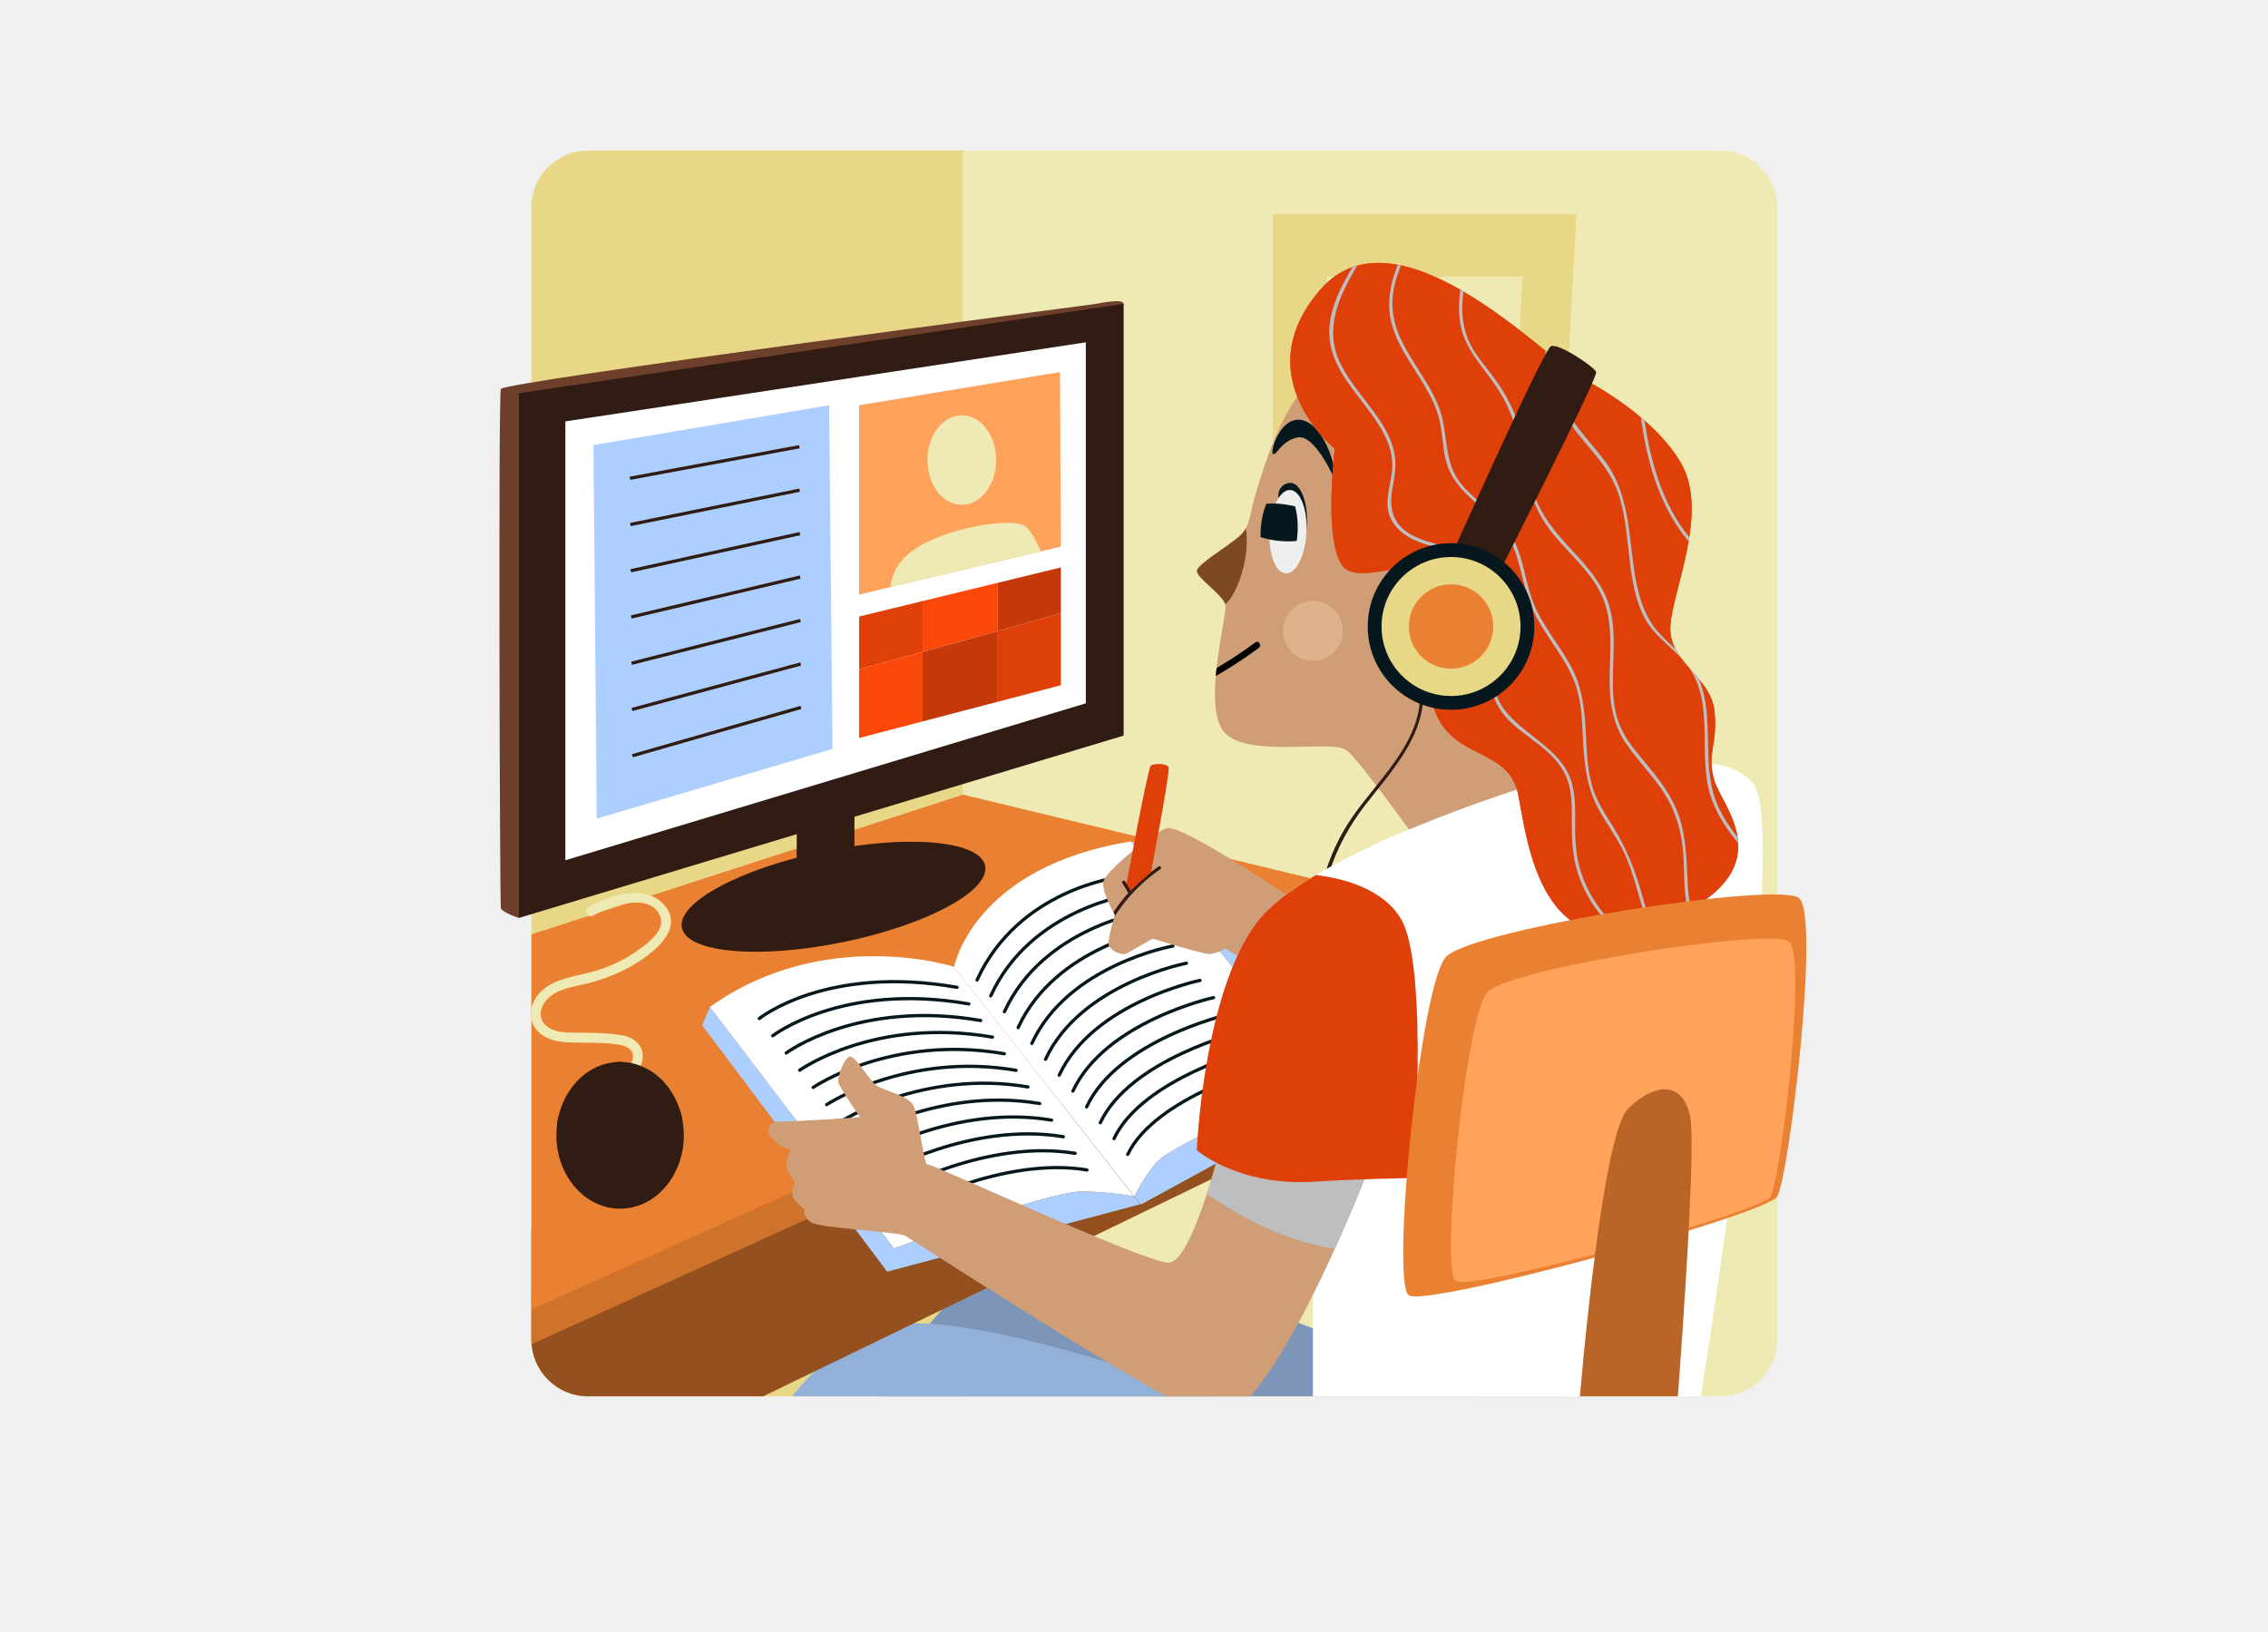
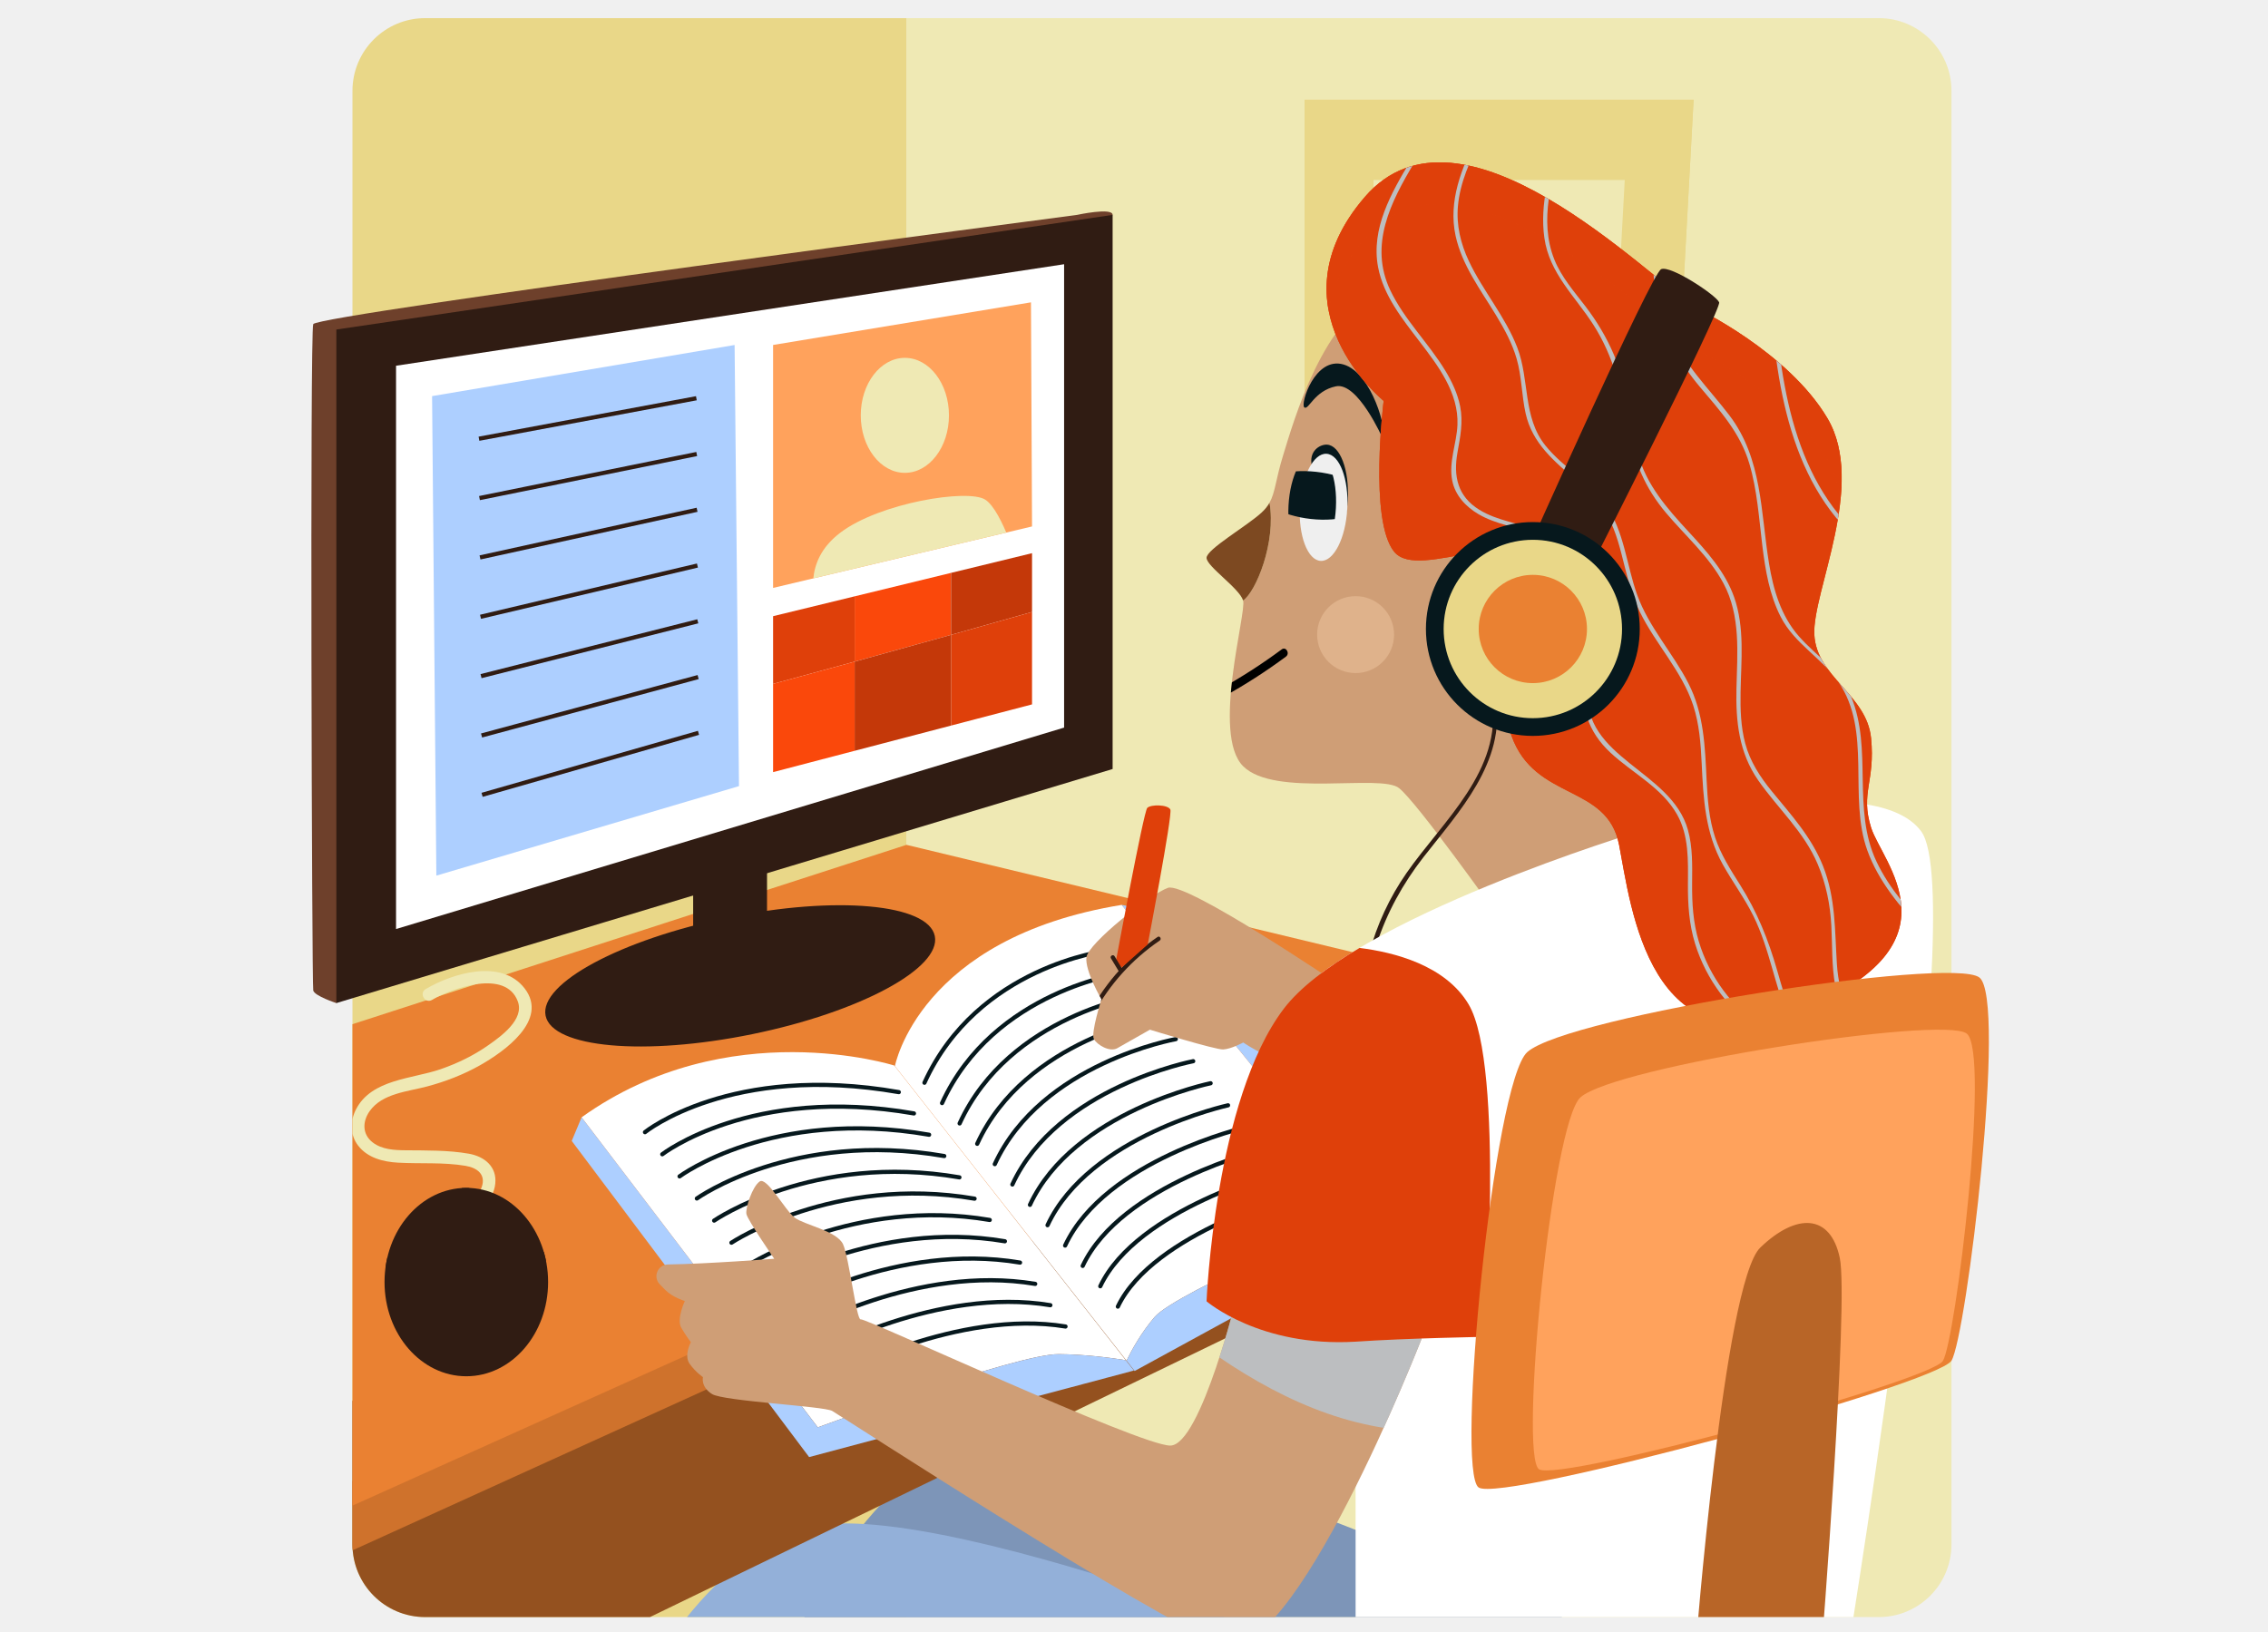
<svg xmlns="http://www.w3.org/2000/svg" xmlns:xlink="http://www.w3.org/1999/xlink" version="1.1" x="0px" y="0px" viewBox="0 0 695 500" xml:space="preserve" id="svg94" width="695" height="500">
  <defs id="defs94" />
-   <g id="OBJECTS" transform="translate(98.42404,-12.97839)">
+   <g id="OBJECTS" transform="matrix(1.283537,0,0,1.283537,25.32573,-70.33263)">
    <g id="g94">
      <g id="g88">
        <defs id="defs1">
          <path id="SVGID_1_" d="M 428.813,59.124 H 196.68 81.778 c -9.587,0 -17.359,7.772 -17.359,17.358 v 45.771 c -26.569,-0.702 -30.065,194.319 0,174.986 v 126.279 c 0,9.587 7.772,17.359 17.359,17.359 H 196.68 428.813 c 9.587,0 17.359,-7.772 17.359,-17.359 V 387.84 c 19.987,-64.812 23.3,-105.775 0,-108.673 V 76.482 c 0,-9.587 -7.772,-17.358 -17.359,-17.358 z" />
        </defs>
        <clipPath id="SVGID_00000138560752529099851370000014532664930134709635_">
          <use xlink:href="#SVGID_1_" style="overflow:visible" id="use1" />
        </clipPath>
        <g clip-path="url(#SVGID_00000138560752529099851370000014532664930134709635_)" id="g3">
          <path style="fill:#efe9b4" d="M 428.813,59.124 H 196.68 v 381.753 h 232.133 c 9.587,0 17.359,-7.772 17.359,-17.359 V 76.482 c 0,-9.587 -7.772,-17.358 -17.359,-17.358 z" id="path1" />
          <polygon style="fill:#e9d788" points="384.608,78.605 291.742,78.605 291.742,169.259 378.712,186.868 " id="polygon1" />
          <polygon style="fill:#e9d788" points="384.608,78.605 291.742,78.605 291.742,169.259 378.712,186.868 " id="polygon2" />
          <polygon style="fill:#efe9b4" points="368.17,97.768 308.18,97.768 308.18,156.33 364.361,167.705 " id="polygon3" />
          <path style="fill:#e9d788" d="m 81.778,59.124 c -9.587,0 -17.359,7.772 -17.359,17.358 v 347.036 c 0,9.587 7.772,17.359 17.359,17.359 H 196.68 V 59.124 Z" id="path3" />
        </g>
        <g clip-path="url(#SVGID_00000138560752529099851370000014532664930134709635_)" id="g7">
          <path style="fill:#7d95b8" d="m 211.813,398.714 c -28.622,11.658 -43.3,50.555 -43.3,50.555 l 199.008,-1.861 c 0,-0.001 -127.086,-60.353 -155.708,-48.694 z" id="path4" />
          <path style="fill:#93b0d9" d="m 170.122,420.305 c -28.622,11.658 -43.3,50.555 -43.3,50.555 l 189.953,-13.21 c 0,0 -118.031,-49.003 -146.653,-37.345 z" id="path5" />
          <path style="fill:#94511f" d="m 89.005,370.375 -45.843,35.23 c 0,0 -11.586,15.443 -4.83,29.921 6.756,14.478 6.756,14.478 6.756,14.478 l 68.53,1.448 171.324,-83.008 5.309,-55.982 z" id="path6" />
-           <polygon style="fill:#cf722c" points="118.135,360.893 51.003,420.305 51.003,431.046 339,300.139 339,290.74 " id="polygon6" />
+           <polygon style="fill:#cf722c" points="339,290.74 118.135,360.893 51.003,420.305 51.003,431.046 339,300.139 " id="polygon6" />
          <polygon style="fill:#ea8132" points="339,290.74 196.68,256.503 51.003,303.664 51.003,420.305 " id="polygon7" />
        </g>
        <g clip-path="url(#SVGID_00000138560752529099851370000014532664930134709635_)" id="g8">
          <path style="fill:#301c13" d="m 160.06,286.763 c 0.204,1.723 -0.397,3.59 -1.65,4.923 -1.23,1.355 -3.07,2.15 -4.923,2.15 -1.853,0 -3.694,-0.794 -4.924,-2.149 -1.255,-1.333 -1.854,-3.201 -1.649,-4.925 0.194,1.725 1.009,3.276 2.201,4.373 1.199,1.092 2.778,1.713 4.373,1.702 1.595,0.012 3.174,-0.609 4.374,-1.701 1.192,-1.096 2.006,-2.649 2.198,-4.373 z" id="path7" />
        </g>
        <g clip-path="url(#SVGID_00000138560752529099851370000014532664930134709635_)" id="g12">
          <g id="g9">
            <ellipse transform="matrix(0.9797,-0.2005,0.2005,0.9797,-54.5025,37.3072)" style="fill:#301c13" cx="156.975" cy="287.793" rx="47.424" ry="14.215" id="ellipse8" />
            <path style="fill:#301c13" d="m 154.57,291.26 c -4.848,0 -8.777,-3.93 -8.777,-8.778 v -29.925 c 0,-4.848 3.929,-8.778 8.777,-8.778 4.848,0 8.777,3.93 8.777,8.778 v 29.925 c 0,4.848 -3.929,8.778 -8.777,8.778 z" id="path8" />
            <path style="fill:#301c13" d="m 154.57,291.26 c -4.848,0 -8.777,-3.93 -8.777,-8.778 v -6.674 -23.251 c 0,-4.848 3.929,-8.778 8.777,-8.778 4.848,0 8.777,3.93 8.777,8.778 v 19.706 10.219 c 0,4.848 -3.929,8.778 -8.777,8.778 z" id="path9" />
          </g>
          <g id="g11">
            <path style="fill:#6e402b" d="m 237.414,106.101 c 0,0 -181.048,23.781 -182.357,26.073 -0.812,1.421 -0.327,157.803 0,159.112 0.327,1.31 5.513,2.996 5.513,2.996 L 245.9,106.101 c 0,-1.846 -8.486,0 -8.486,0 z" id="path10" />
            <polygon style="fill:#301c13" points="245.9,106.101 60.569,133.473 60.569,294.283 245.9,238.398 " id="polygon10" />
            <polygon style="fill:#ffffff" points="234.318,117.881 74.822,142.118 74.822,276.604 234.318,228.509 " id="polygon11" />
          </g>
        </g>
        <g clip-path="url(#SVGID_00000138560752529099851370000014532664930134709635_)" id="g13">
          <path style="fill:#301c13" d="m 160.06,279.109 c 0.19,2.792 0.339,5.512 0.347,8.363 -0.106,1.467 -0.713,2.904 -1.702,4.014 -0.976,1.127 -2.344,1.887 -3.8,2.208 -1.465,0.277 -3.018,0.113 -4.363,-0.534 -1.345,-0.635 -2.467,-1.718 -3.14,-3.024 -0.332,-0.656 -0.559,-1.359 -0.679,-2.076 -0.124,-0.723 -0.077,-1.452 -0.055,-2.133 0.083,-1.387 0.132,-2.775 0.245,-4.162 0.113,1.387 0.162,2.775 0.245,4.162 0.031,0.704 0.028,1.373 0.185,2.015 0.152,0.643 0.399,1.258 0.731,1.821 1.333,2.265 4.099,3.511 6.632,2.952 2.538,-0.484 4.61,-2.713 4.94,-5.32 0.11,-1.309 0.106,-2.753 0.171,-4.123 0.082,-1.388 0.131,-2.775 0.243,-4.163 z" id="path12" />
        </g>
        <g clip-path="url(#SVGID_00000138560752529099851370000014532664930134709635_)" id="g16">
          <path style="fill:#cf9e76" d="m 359.376,199.908 -48.733,-75.26 c -14.417,5.286 -21.626,31.064 -24.029,38.84 -1.805,5.841 -1.861,8.849 -3.257,11.34 1.622,9.374 -3.237,21.291 -6.303,23.335 0.873,2.909 -7.563,31.998 0,39.561 7.563,7.563 32.871,1.745 37.234,5.236 4.363,3.491 22.98,29.671 22.98,29.671 l 30.253,-10.763 z" id="path13" />
          <g id="g15">
            <g id="g14">
              <path style="fill:#301c13" d="m 336.429,221.944 c 2.641,16.731 -11.718,28.878 -20.336,41.248 -8.186,11.749 -12.02,26.057 -10.888,40.325 0.051,0.637 1.051,0.643 1,0 -1.286,-16.207 3.987,-31.347 13.902,-44.061 8.539,-10.949 19.668,-22.693 17.287,-37.778 -0.101,-0.634 -1.064,-0.365 -0.965,0.266 z" id="path14" />
            </g>
          </g>
          <path style="fill:#ffffff" d="m 371.752,253.272 c 0,0 -68.437,20.633 -84.959,42.328 -16.522,21.695 -18.466,69.884 -18.466,69.884 0,0 12.773,11.015 35.584,9.638 v 72.284 h 117.813 c 0,0 29.074,-178.137 17.211,-194.135 -11.863,-15.998 -67.183,0.001 -67.183,0.001 z" id="path15" />
          <path style="fill:#7d4921" d="m 283.357,174.828 c -0.462,0.825 -1.071,1.594 -1.94,2.391 -3.491,3.2 -13.09,8.727 -13.09,10.763 0,2.036 7.854,7.272 8.727,10.181 3.066,-2.044 7.925,-13.961 6.303,-23.335 z" id="path16" />
        </g>
        <g clip-path="url(#SVGID_00000138560752529099851370000014532664930134709635_)" id="g20">
          <path style="fill:#06181d" d="m 302.045,174.05 c -0.384,7.063 -3.228,12.651 -6.352,12.481 -3.124,-0.17 -4.826,-6.042 -4.442,-13.105 0.175,-3.217 1.232,-5.194 2.221,-7.395 -0.808,-3.546 1.91,-5.17 3.611,-5.077 3.125,0.17 5.346,6.033 4.962,13.096 z" id="path17" />
          <g id="g19">
            <ellipse transform="matrix(0.0543,-0.9985,0.9985,0.0543,104.5308,462.1959)" style="fill:#efefef" cx="296.27" cy="175.913" rx="12.807" ry="5.665" id="ellipse17" />
            <g id="g18">
              <defs id="defs17">
                <ellipse id="SVGID_00000046325653459171895450000007153235480979010957_" transform="matrix(0.0543,-0.9985,0.9985,0.0543,104.5308,462.1959)" cx="296.27" cy="175.913" rx="12.807" ry="5.665" />
              </defs>
              <clipPath id="SVGID_00000054226117568882740480000010790903038040882079_">
                <use xlink:href="#SVGID_00000046325653459171895450000007153235480979010957_" style="overflow:visible" id="use17" />
              </clipPath>
              <ellipse transform="matrix(0.0543,-0.9985,0.9985,0.0543,102.1096,459.3441)" style="fill:#06181d" cx="293.554" cy="175.766" rx="12.807" ry="5.665" clip-path="url(#SVGID_00000054226117568882740480000010790903038040882079_)" id="ellipse18" />
            </g>
          </g>
        </g>
        <path style="fill:#06181d" d="m 310.367,159.435 c 0,0 -5.933,-13.485 -11.147,-12.406 -5.214,1.079 -6.532,5.799 -7.552,5.034 -1.02,-0.765 2.517,-12.226 9.349,-10.248 6.833,1.978 10.608,16.182 9.35,17.62 z" clip-path="url(#SVGID_00000138560752529099851370000014532664930134709635_)" id="path20" />
        <circle style="fill:#dfb28b" cx="303.911" cy="206.312" r="9.183" clip-path="url(#SVGID_00000138560752529099851370000014532664930134709635_)" id="circle20" />
        <g clip-path="url(#SVGID_00000138560752529099851370000014532664930134709635_)" id="g23">
          <defs id="defs20">
            <path id="SVGID_00000031917791993271260520000013992308143344152467_" d="m 359.376,199.908 -48.733,-75.26 c -14.417,5.286 -21.626,31.064 -24.029,38.84 -1.805,5.841 -1.861,8.849 -3.257,11.34 1.622,9.374 -3.237,21.291 -6.303,23.335 0.873,2.909 -7.563,31.998 0,39.561 7.563,7.563 32.871,1.745 37.234,5.236 4.363,3.491 22.98,29.671 22.98,29.671 l 30.253,-10.763 z" />
          </defs>
          <clipPath id="SVGID_00000120543620209643657610000011832060477221344391_">
            <use xlink:href="#SVGID_00000031917791993271260520000013992308143344152467_" style="overflow:visible" id="use20" />
          </clipPath>
          <g clip-path="url(#SVGID_00000120543620209643657610000011832060477221344391_)" id="g22">
            <g id="g21">
              <path d="m 272.376,221.149 c 5.178,-2.865 10.144,-6.058 14.899,-9.581 1.023,-0.758 0.027,-2.494 -1.009,-1.727 -4.755,3.523 -9.721,6.716 -14.899,9.581 -1.126,0.623 -0.119,2.351 1.009,1.727 z" id="path21" />
            </g>
          </g>
        </g>
        <path style="fill:#df400a" d="m 385.3,128.389 c -11.982,-7.814 -56.262,-53.136 -79.183,-26.568 -22.921,26.568 4.49,48.689 4.49,48.689 0,0 -3.558,28.452 2.488,35.985 6.046,7.533 31.051,-8.616 37.302,5.97 6.251,14.586 -14.871,22.4 -9.259,38.029 5.612,15.629 22.823,11.384 25.678,26.009 2.855,14.625 7.023,54.715 44.531,39.098 37.508,-15.617 18.233,-34.892 15.628,-43.227 -2.605,-8.335 1.042,-10.94 0,-21.359 -1.042,-10.419 -13.024,-14.503 -13.544,-24.703 -0.521,-10.2 12.503,-35.79 3.126,-51.647 C 407.18,138.808 385.3,128.389 385.3,128.389 Z" clip-path="url(#SVGID_00000138560752529099851370000014532664930134709635_)" id="path23" />
        <path style="fill:#df400a" d="m 385.3,128.389 c -11.982,-7.814 -56.262,-53.136 -79.183,-26.568 -22.921,26.568 4.49,48.689 4.49,48.689 0,0 -3.558,28.452 2.488,35.985 6.046,7.533 31.051,-8.616 37.302,5.97 6.251,14.586 -14.871,22.4 -9.259,38.029 5.612,15.629 22.823,11.384 25.678,26.009 2.855,14.625 7.023,54.715 44.531,39.098 37.508,-15.617 18.233,-34.892 15.628,-43.227 -2.605,-8.335 1.042,-10.94 0,-21.359 -1.042,-10.419 -13.024,-14.503 -13.544,-24.703 -0.521,-10.2 12.503,-35.79 3.126,-51.647 C 407.18,138.808 385.3,128.389 385.3,128.389 Z" clip-path="url(#SVGID_00000138560752529099851370000014532664930134709635_)" id="path24" />
        <path style="opacity:0.5;fill:#df400a" d="m 385.3,138.346 c 0,0 21.88,10.419 31.256,26.276 1.718,2.905 2.678,6.138 3.113,9.541 0,-0.001 0,-0.001 0,-0.002 0.044,-0.432 0.084,-0.864 0.119,-1.295 10e-4,-0.013 0.002,-0.025 0.003,-0.038 0.066,-0.824 0.112,-1.646 0.138,-2.463 0.001,-0.043 0.004,-0.086 0.005,-0.129 0.01,-0.349 0.014,-0.698 0.017,-1.046 10e-4,-0.171 10e-4,-0.342 0,-0.513 -0.002,-0.324 -0.004,-0.648 -0.013,-0.97 -0.01,-0.326 -0.026,-0.651 -0.044,-0.975 -0.019,-0.359 -0.045,-0.716 -0.075,-1.072 -0.023,-0.269 -0.047,-0.538 -0.076,-0.805 -0.026,-0.239 -0.053,-0.476 -0.084,-0.713 -0.046,-0.351 -0.098,-0.7 -0.156,-1.047 -0.034,-0.206 -0.068,-0.412 -0.106,-0.617 -0.077,-0.413 -0.163,-0.823 -0.258,-1.23 -0.041,-0.176 -0.086,-0.35 -0.13,-0.525 -0.091,-0.357 -0.189,-0.71 -0.295,-1.061 -0.042,-0.139 -0.081,-0.279 -0.125,-0.417 -0.151,-0.472 -0.316,-0.939 -0.496,-1.4 -0.044,-0.112 -0.093,-0.222 -0.138,-0.333 -0.152,-0.371 -0.313,-0.739 -0.485,-1.102 -0.062,-0.131 -0.124,-0.263 -0.189,-0.393 -0.227,-0.457 -0.466,-0.909 -0.727,-1.352 -9.377,-15.857 -31.256,-26.276 -31.256,-26.276 -11.982,-7.814 -56.262,-53.136 -79.183,-26.568 -0.475,0.55 -0.92,1.098 -1.352,1.644 -0.109,0.138 -0.217,0.276 -0.323,0.414 -0.405,0.524 -0.798,1.047 -1.165,1.567 -0.014,0.02 -0.03,0.041 -0.045,0.061 -0.381,0.541 -0.735,1.079 -1.077,1.615 -0.084,0.132 -0.167,0.264 -0.248,0.396 -0.313,0.505 -0.614,1.008 -0.894,1.508 -0.018,0.032 -0.038,0.064 -0.055,0.095 -0.296,0.532 -0.567,1.061 -0.826,1.588 -0.061,0.123 -0.119,0.246 -0.178,0.369 -0.235,0.492 -0.458,0.983 -0.662,1.47 -0.015,0.035 -0.031,0.07 -0.046,0.104 -0.218,0.525 -0.414,1.046 -0.598,1.564 -0.039,0.109 -0.076,0.219 -0.113,0.328 -0.166,0.485 -0.32,0.968 -0.457,1.447 -0.009,0.033 -0.02,0.066 -0.03,0.098 -0.146,0.518 -0.274,1.032 -0.388,1.543 -0.021,0.092 -0.04,0.184 -0.059,0.276 -0.103,0.482 -0.195,0.961 -0.271,1.436 -0.004,0.026 -0.01,0.053 -0.014,0.079 -0.08,0.511 -0.143,1.016 -0.194,1.519 -0.007,0.073 -0.013,0.146 -0.02,0.219 -0.045,0.481 -0.079,0.959 -0.098,1.431 -0.001,0.017 -0.002,0.033 -0.003,0.05 -0.019,0.503 -0.024,1.001 -0.016,1.495 10e-4,0.052 0.003,0.103 0.004,0.155 0.01,0.48 0.031,0.957 0.065,1.428 0,0.006 10e-4,0.013 10e-4,0.019 0.036,0.493 0.086,0.981 0.148,1.464 0.004,0.031 0.008,0.061 0.012,0.092 0.058,0.445 0.127,0.885 0.204,1.321 0.005,0.027 0.011,0.053 0.016,0.081 0.967,-5.288 3.57,-10.992 8.683,-16.919 22.922,-26.568 67.202,18.754 79.184,26.568 z" clip-path="url(#SVGID_00000138560752529099851370000014532664930134709635_)" id="path25" />
        <g clip-path="url(#SVGID_00000138560752529099851370000014532664930134709635_)" id="g36">
          <defs id="defs25">
            <path id="SVGID_00000072260162903245995240000010796334879319772588_" d="m 385.3,128.389 c -11.982,-7.814 -56.262,-53.136 -79.183,-26.568 -22.921,26.568 4.49,48.689 4.49,48.689 0,0 -3.558,28.452 2.488,35.985 6.046,7.533 31.051,-8.616 37.302,5.97 6.251,14.586 -14.871,22.4 -9.259,38.029 5.612,15.629 22.823,11.384 25.678,26.009 2.855,14.625 7.023,54.715 44.531,39.098 37.508,-15.617 18.233,-34.892 15.628,-43.227 -2.605,-8.335 1.042,-10.94 0,-21.359 -1.042,-10.419 -13.024,-14.503 -13.544,-24.703 -0.521,-10.2 12.503,-35.79 3.126,-51.647 C 407.18,138.808 385.3,128.389 385.3,128.389 Z" />
          </defs>
          <clipPath id="SVGID_00000128465860201500865530000000461509179300435373_">
            <use xlink:href="#SVGID_00000072260162903245995240000010796334879319772588_" style="overflow:visible" id="use25" />
          </clipPath>
          <g clip-path="url(#SVGID_00000128465860201500865530000000461509179300435373_)" id="g27">
            <g id="g26">
              <path style="fill:#bcbec0" d="m 317.027,93.184 c -4.562,7.588 -9.497,16.191 -7.749,25.395 1.296,6.822 5.846,12.444 9.95,17.818 4.405,5.768 9.293,12.162 9,19.808 -0.171,4.452 -2.134,8.842 -1.25,13.327 0.697,3.536 3.244,6.252 6.282,8.029 4.128,2.415 8.955,3.041 13.407,4.619 4.273,1.514 8.385,3.947 11.332,7.441 6.822,8.087 2.325,17.541 0.719,26.584 -1.294,7.287 0.677,13.316 6.082,18.335 5.241,4.866 12.269,8.318 15.871,14.738 2.825,5.036 2.618,10.927 2.582,16.517 -0.031,4.892 0.266,9.648 1.72,14.347 2.664,8.606 8.287,16.069 15.762,21.07 0.536,0.359 1.038,-0.507 0.505,-0.863 -7.365,-4.927 -12.865,-12.336 -15.411,-20.834 -1.347,-4.496 -1.607,-9.052 -1.576,-13.719 0.029,-4.31 0.169,-8.726 -1.016,-12.916 -4.025,-14.229 -25.15,-16.973 -23.93,-33.519 0.59,-8.006 5.164,-15.875 2.906,-23.996 -1.905,-6.85 -8.223,-11.487 -14.59,-13.896 -4.679,-1.771 -9.856,-2.307 -14.177,-4.967 -5.176,-3.186 -6.237,-8.002 -5.205,-13.717 0.667,-3.697 1.373,-7.249 0.626,-10.991 -0.608,-3.044 -1.957,-5.899 -3.56,-8.537 -4.021,-6.617 -9.776,-12.128 -13.12,-19.168 -5.112,-10.763 0.071,-21.028 5.704,-30.399 0.332,-0.554 -0.532,-1.057 -0.864,-0.506 z" id="path26" />
            </g>
          </g>
          <g clip-path="url(#SVGID_00000128465860201500865530000000461509179300435373_)" id="g29">
            <g id="g28">
              <path style="fill:#bcbec0" d="m 332.969,87.591 c -3.757,7.217 -6.974,15.224 -5.191,23.482 1.516,7.018 5.964,12.91 9.626,18.926 2.01,3.301 3.882,6.733 4.96,10.464 1.23,4.259 1.182,8.739 2.142,13.05 1.605,7.201 6.892,11.46 12.21,16.07 2.887,2.503 5.621,5.164 7.454,8.561 2.01,3.725 2.97,7.898 3.996,11.97 0.934,3.708 1.947,7.382 3.638,10.827 1.874,3.817 4.344,7.296 6.682,10.834 2.382,3.605 4.684,7.322 6.033,11.454 1.45,4.442 1.796,9.13 2.015,13.769 0.402,8.507 0.815,16.613 5.053,24.217 2.303,4.133 5.145,7.951 7.256,12.194 1.992,4.004 3.293,8.304 4.531,12.587 2.313,8.004 4.491,16.232 10.146,22.613 0.428,0.483 1.133,-0.227 0.707,-0.707 -5.351,-6.039 -7.493,-13.84 -9.673,-21.424 -2.115,-7.36 -4.751,-13.929 -8.85,-20.421 -2.277,-3.607 -4.608,-7.239 -5.957,-11.317 -1.466,-4.429 -1.814,-9.115 -2.036,-13.746 -0.382,-7.974 -0.634,-15.804 -4.35,-23.059 -3.717,-7.257 -9.433,-13.368 -12.224,-21.115 -2.57,-7.133 -3.051,-15.163 -7.543,-21.506 -3.929,-5.549 -10.116,-8.879 -14.359,-14.134 -5.451,-6.75 -3.752,-15.691 -6.721,-23.4 -2.859,-7.424 -8.199,-13.507 -11.57,-20.666 -1.95,-4.142 -3.012,-8.543 -2.599,-13.14 0.507,-5.637 2.905,-10.92 5.487,-15.879 0.297,-0.569 -0.565,-1.075 -0.863,-0.504 z" id="path27" />
            </g>
          </g>
          <g clip-path="url(#SVGID_00000128465860201500865530000000461509179300435373_)" id="g31">
            <g id="g30">
              <path style="fill:#bcbec0" d="m 352.68,87.713 c -2.405,7.658 -4.866,15.818 -3.695,23.929 1.215,8.417 7.261,13.805 11.651,20.628 4.993,7.76 6.862,16.119 8.417,25.065 1.333,7.668 3.961,13.977 8.99,19.936 4.648,5.507 10.255,10.375 13.695,16.802 4.157,7.766 3.3,16.608 3.1,25.092 -0.185,7.849 0.595,15.335 5.194,21.936 4.745,6.81 10.902,12.214 14.204,20.011 1.984,4.686 2.988,9.629 3.257,14.701 0.253,4.765 0.061,9.57 0.921,14.284 1.251,6.856 5.608,13.88 13.022,14.875 0.636,0.085 0.629,-0.915 0,-1 -9.03,-1.212 -12.114,-11.245 -12.616,-18.991 -0.523,-8.071 -0.264,-15.768 -3.319,-23.426 -2.775,-6.955 -7.551,-12.128 -12.211,-17.83 -2.81,-3.438 -5.205,-7.111 -6.36,-11.445 -1.064,-3.994 -1.18,-8.157 -1.108,-12.266 0.132,-7.536 1.024,-15.395 -1.541,-22.654 -2.153,-6.092 -6.555,-10.94 -10.864,-15.606 -5.146,-5.572 -10.048,-11.121 -12.101,-18.605 -2.165,-7.891 -2.481,-16.006 -5.719,-23.629 -1.76,-4.145 -4.068,-7.994 -6.799,-11.569 -2.718,-3.558 -5.76,-6.997 -7.443,-11.206 -3.722,-9.308 -0.562,-19.679 2.291,-28.765 0.191,-0.617 -0.774,-0.88 -0.966,-0.267 z" id="path29" />
            </g>
          </g>
          <g clip-path="url(#SVGID_00000128465860201500865530000000461509179300435373_)" id="g33">
            <g id="g32">
              <path style="fill:#bcbec0" d="m 375.759,109.256 c -2.592,13.61 1.324,27.19 10.193,37.723 4.868,5.782 9.732,11.034 11.943,18.445 1.907,6.392 2.314,13.096 3.124,19.682 0.714,5.804 1.695,11.712 4.387,16.97 3.299,6.443 9.757,9.751 13.774,15.55 8.076,11.658 2.276,27.407 6.907,40.219 2.663,7.367 7.811,13.507 13.138,19.112 5.641,5.935 11.773,11.512 19.327,14.882 0.583,0.26 1.092,-0.601 0.505,-0.863 -6.822,-3.043 -12.482,-7.904 -17.66,-13.206 -5.046,-5.166 -10.026,-10.703 -13.134,-17.293 -5.891,-12.493 -0.838,-26.791 -6.047,-39.337 -2.597,-6.255 -8.141,-9.525 -12.457,-14.41 -4.293,-4.859 -6.127,-11.164 -7.152,-17.437 -1.999,-12.238 -1.584,-25.005 -9.46,-35.341 -5.022,-6.592 -10.889,-12.089 -14.05,-19.942 -3.122,-7.756 -3.936,-16.279 -2.373,-24.486 0.119,-0.631 -0.845,-0.901 -0.965,-0.268 z" id="path31" />
            </g>
          </g>
          <g clip-path="url(#SVGID_00000128465860201500865530000000461509179300435373_)" id="g35">
            <g id="g34">
              <path style="fill:#bcbec0" d="m 402.905,125.738 c 1.448,22.382 5.368,47.746 25.284,61.469 0.531,0.366 1.032,-0.5 0.505,-0.863 -19.591,-13.499 -23.367,-38.626 -24.789,-60.606 -0.041,-0.639 -1.041,-0.644 -1,0 z" id="path33" />
            </g>
          </g>
        </g>
        <g clip-path="url(#SVGID_00000138560752529099851370000014532664930134709635_)" id="g38">
          <path style="fill:#301c13" d="m 390.706,126.972 c -0.659,-1.648 -11.537,-8.9 -13.845,-7.911 -2.307,0.989 -31.975,67.435 -31.975,67.435 l 14.264,5.548 c 0,0 32.215,-63.424 31.556,-65.072 z" id="path36" />
          <circle style="fill:#06181d" cx="346.226" cy="204.968" r="25.526" id="circle36" />
          <circle style="fill:#e9d788" cx="346.226" cy="204.968" r="21.295" id="circle37" />
          <circle style="fill:#ea8132" cx="346.226" cy="204.968" r="12.924" id="circle38" />
        </g>
        <g clip-path="url(#SVGID_00000138560752529099851370000014532664930134709635_)" id="g52">
          <g id="g39">
            <path style="fill:#ffffff" d="m 233.025,378.098 c 6.253,0.047 12.351,0.852 16.03,1.447 l -55.262,-70.346 c 0,0 -39.732,-12.661 -74.672,12.359 l 56.389,74.018 c 0.001,0 47.544,-17.553 57.515,-17.478 z" id="path38" />
            <path style="fill:#adcfff" d="m 173.442,402.676 77.55,-20.666 -1.937,-2.465 c -3.679,-0.595 -9.777,-1.4 -16.03,-1.447 -9.97,-0.074 -57.514,17.478 -57.514,17.478 l -56.389,-74.018 -2.357,5.634 z" id="path39" />
          </g>
          <g id="g51">
            <path style="fill:none;stroke:#06181d;stroke-linecap:round;stroke-linejoin:round;stroke-miterlimit:10" d="m 134.254,325.103 c 0,0 20.507,-16.582 60.597,-9.56" id="path40" />
            <path style="fill:none;stroke:#06181d;stroke-linecap:round;stroke-linejoin:round;stroke-miterlimit:10" d="m 138.382,330.381 c 0,0 21.314,-16.519 60.087,-9.751" id="path41" />
            <path style="fill:none;stroke:#06181d;stroke-linecap:round;stroke-linejoin:round;stroke-miterlimit:10" d="m 142.51,335.659 c 0,0 22.121,-16.455 59.578,-9.942" id="path42" />
            <path style="fill:none;stroke:#06181d;stroke-linecap:round;stroke-linejoin:round;stroke-miterlimit:10" d="m 146.639,340.937 c 0,0 22.928,-16.392 59.068,-10.133" id="path43" />
            <path style="fill:none;stroke:#06181d;stroke-linecap:round;stroke-linejoin:round;stroke-miterlimit:10" d="m 150.767,346.216 c 0,0 23.736,-16.329 58.558,-10.324" id="path44" />
            <path style="fill:none;stroke:#06181d;stroke-linecap:round;stroke-linejoin:round;stroke-miterlimit:10" d="m 154.895,351.494 c 0,0 24.543,-16.266 58.049,-10.515" id="path45" />
            <path style="fill:none;stroke:#06181d;stroke-linecap:round;stroke-linejoin:round;stroke-miterlimit:10" d="m 159.024,356.772 c 0,0 25.35,-16.203 57.539,-10.706" id="path46" />
            <path style="fill:none;stroke:#06181d;stroke-linecap:round;stroke-linejoin:round;stroke-miterlimit:10" d="m 163.152,362.05 c 0,0 26.157,-16.14 57.029,-10.897" id="path47" />
            <path style="fill:none;stroke:#06181d;stroke-linecap:round;stroke-linejoin:round;stroke-miterlimit:10" d="m 167.28,367.329 c 0,0 26.965,-16.077 56.52,-11.088" id="path48" />
            <path style="fill:none;stroke:#06181d;stroke-linecap:round;stroke-linejoin:round;stroke-miterlimit:10" d="m 171.409,372.607 c 0,0 27.772,-16.013 56.01,-11.279" id="path49" />
            <path style="fill:none;stroke:#06181d;stroke-linecap:round;stroke-linejoin:round;stroke-miterlimit:10" d="m 175.537,377.885 c 0,0 28.579,-15.95 55.5,-11.47" id="path50" />
            <path style="fill:none;stroke:#06181d;stroke-linecap:round;stroke-linejoin:round;stroke-miterlimit:10" d="m 179.666,383.163 c 0,0 29.386,-15.887 54.991,-11.661" id="path51" />
          </g>
        </g>
        <g clip-path="url(#SVGID_00000138560752529099851370000014532664930134709635_)" id="g72">
          <g id="g53">
            <path style="fill:#ffffff" d="m 255.922,369.24 c -3.236,3.792 -5.48,7.891 -6.704,10.421 l -55.293,-70.334 c 0,0 5.73,-30.606 54.14,-38.486 l 59.105,72.946 c -0.001,0 -46.088,19.406 -51.248,25.453 z" id="path52" />
            <path style="fill:#adcfff" d="m 316.775,346.279 -65.62,35.847 -1.938,-2.465 c 1.224,-2.53 3.467,-6.628 6.704,-10.421 5.16,-6.047 51.247,-25.453 51.247,-25.453 l -59.105,-72.946 8,1.546 z" id="path53" />
          </g>
          <g id="g65">
            <path style="fill:none;stroke:#06181d;stroke-linecap:round;stroke-linejoin:round;stroke-miterlimit:10" d="m 244.35,281.825 c 0,0 -30.688,3.626 -43.372,31.479" id="path54" />
            <path style="fill:none;stroke:#06181d;stroke-linecap:round;stroke-linejoin:round;stroke-miterlimit:10" d="m 248.508,287.091 c 0,0 -31.037,4.146 -43.332,31.071" id="path55" />
            <path style="fill:none;stroke:#06181d;stroke-linecap:round;stroke-linejoin:round;stroke-miterlimit:10" d="m 252.666,292.358 c 0,0 -31.386,4.666 -43.293,30.664" id="path56" />
            <path style="fill:none;stroke:#06181d;stroke-linecap:round;stroke-linejoin:round;stroke-miterlimit:10" d="m 256.825,297.624 c 0,0 -31.736,5.185 -43.254,30.256" id="path57" />
            <path style="fill:none;stroke:#06181d;stroke-linecap:round;stroke-linejoin:round;stroke-miterlimit:10" d="m 260.983,302.89 c 0,0 -32.085,5.705 -43.215,29.849" id="path58" />
            <path style="fill:none;stroke:#06181d;stroke-linecap:round;stroke-linejoin:round;stroke-miterlimit:10" d="m 265.141,308.157 c 0,0 -32.434,6.224 -43.176,29.441" id="path59" />
            <path style="fill:none;stroke:#06181d;stroke-linecap:round;stroke-linejoin:round;stroke-miterlimit:10" d="m 269.299,313.423 c 0,0 -32.783,6.744 -43.136,29.033" id="path60" />
            <path style="fill:none;stroke:#06181d;stroke-linecap:round;stroke-linejoin:round;stroke-miterlimit:10" d="m 273.458,318.69 c 0,0 -33.133,7.264 -43.097,28.626" id="path61" />
            <path style="fill:none;stroke:#06181d;stroke-linecap:round;stroke-linejoin:round;stroke-miterlimit:10" d="m 277.616,323.956 c 0,0 -33.482,7.783 -43.058,28.218" id="path62" />
            <path style="fill:none;stroke:#06181d;stroke-linecap:round;stroke-linejoin:round;stroke-miterlimit:10" d="m 281.774,329.222 c 0,0 -33.831,8.303 -43.019,27.81" id="path63" />
            <path style="fill:none;stroke:#06181d;stroke-linecap:round;stroke-linejoin:round;stroke-miterlimit:10" d="m 285.933,334.489 c 0,0 -34.18,8.823 -42.979,27.403" id="path64" />
            <path style="fill:none;stroke:#06181d;stroke-linecap:round;stroke-linejoin:round;stroke-miterlimit:10" d="m 290.091,339.755 c 0,0 -34.53,9.342 -42.94,26.995" id="path65" />
          </g>
          <path style="fill:#cf9e76" d="m 300.01,289.942 c 0,0 -36.549,-24.758 -40.915,-23.17 -4.365,1.587 -19.049,13.285 -19.446,16.564 -0.397,3.279 3.586,10.039 3.586,10.039 0,0 -2.594,8.122 -1.8,9.511 0.794,1.389 3.77,3.175 5.556,2.183 1.786,-0.992 7.817,-4.434 7.817,-4.434 0,0 15.613,4.81 17.49,4.721 1.878,-0.089 4.792,-1.658 4.792,-1.658 0,0 2.245,1.54 5.023,2.844 2.778,1.304 39.044,13.433 39.044,13.433 v -22.411 z" id="path66" />
          <g id="g69">
            <defs id="defs66">
              <path id="SVGID_00000013871580307172695580000003879146097224242311_" d="m 300.01,289.942 c 0,0 -36.549,-24.758 -40.915,-23.17 -4.365,1.587 -19.049,13.285 -19.446,16.564 -0.397,3.279 3.586,10.039 3.586,10.039 0,0 -2.594,8.122 -1.8,9.511 0.794,1.389 3.77,3.175 5.556,2.183 1.786,-0.992 7.817,-4.434 7.817,-4.434 0,0 15.613,4.81 17.49,4.721 1.878,-0.089 4.792,-1.658 4.792,-1.658 0,0 2.245,1.54 5.023,2.844 2.778,1.304 39.044,13.433 39.044,13.433 l -1.464,-28.004 z" />
            </defs>
            <clipPath id="SVGID_00000096762060471132130760000016109839286515403402_">
              <use xlink:href="#SVGID_00000013871580307172695580000003879146097224242311_" style="overflow:visible" id="use66" />
            </clipPath>
            <g clip-path="url(#SVGID_00000096762060471132130760000016109839286515403402_)" id="g68">
              <g id="g67">
                <path style="fill:#301c13" d="m 241.449,296.692 c 3.81,-6.968 9.131,-12.858 15.693,-17.334 0.529,-0.361 0.029,-1.227 -0.505,-0.863 -6.704,4.573 -12.158,10.571 -16.051,17.692 -0.309,0.565 0.554,1.07 0.863,0.505 z" id="path67" />
              </g>
            </g>
          </g>
          <path style="fill:#df400a" d="m 259.685,248.08 c -0.559,-1.198 -4.633,-1.278 -5.511,-0.399 -0.879,0.879 -7.531,36.836 -7.531,36.836 l 1.422,1.301 6.216,-5.531 c -0.001,-10e-4 5.963,-31.009 5.404,-32.207 z" id="path69" />
          <g id="g71">
            <g id="g70">
              <path style="fill:#301c13" d="m 245.506,283.6 c 0.604,1.002 1.207,2.004 1.811,3.006 0.332,0.551 1.197,0.048 0.863,-0.505 -0.604,-1.002 -1.207,-2.004 -1.811,-3.006 -0.331,-0.55 -1.196,-0.048 -0.863,0.505 z" id="path70" />
            </g>
          </g>
        </g>
        <path style="fill:#cf9e76" d="m 276.003,362.681 c 0,0 -8.993,37.249 -16.345,37.249 -7.352,0 -72.919,-30.582 -73.897,-30.138 -0.978,0.444 -2.774,-14.754 -4.216,-17.927 -1.442,-3.173 -9.228,-4.614 -11.535,-6.344 -2.307,-1.73 -6.632,-9.805 -8.363,-8.651 -1.73,1.154 -3.46,6.344 -3.172,7.786 0.288,1.442 6.632,10.67 6.632,10.67 0,0 -15.828,1.227 -25.359,1.362 -2.45,0.035 -3.675,2.974 -1.969,4.733 0.537,0.554 1.018,1.045 1.375,1.403 1.73,1.73 4.614,2.595 4.614,2.595 0,0 -2.019,4.326 -0.865,6.344 1.154,2.019 2.307,3.479 2.307,3.479 0,0 -1.73,3.154 -0.288,5.172 1.442,2.018 3.172,3.172 3.172,3.172 0,0 -0.581,2.307 2.161,4.037 2.742,1.73 26.676,2.884 28.695,4.037 2.019,1.153 76.417,49.494 93.143,55.747 16.725,6.252 47.601,-73.039 47.601,-73.039 z" clip-path="url(#SVGID_00000138560752529099851370000014532664930134709635_)" id="path72" />
        <g clip-path="url(#SVGID_00000138560752529099851370000014532664930134709635_)" id="g73">
          <path style="fill:#bcbec0" d="m 276.003,362.681 c 0,0 -1.876,7.76 -4.611,16.195 8.071,5.475 16.622,10.197 25.809,13.41 4.345,1.519 8.85,2.681 13.414,3.411 5.446,-12.002 9.078,-21.328 9.078,-21.328 z" id="path73" />
        </g>
        <path style="fill:#df400a" d="m 330.893,294.586 c -5.558,-9.369 -17.888,-12.458 -26.05,-13.471 -7.771,4.617 -14.27,9.523 -18.049,14.485 -16.522,21.695 -18.466,69.884 -18.466,69.884 0,0 12.773,11.015 35.584,9.638 12.216,-0.837 30.703,-1.148 30.703,-1.148 0,0 4.961,-64.751 -3.722,-79.388 z" clip-path="url(#SVGID_00000138560752529099851370000014532664930134709635_)" id="path74" />
        <g clip-path="url(#SVGID_00000138560752529099851370000014532664930134709635_)" id="g78">
          <g id="g76">
            <g id="g75">
              <path style="fill:#efe9b4" d="m 90.631,346.052 c 3.554,-1.865 7.431,-4.271 7.881,-8.666 0.417,-4.069 -2.601,-6.488 -6.314,-7.141 -4.943,-0.869 -10.078,-0.768 -15.075,-0.818 -2.714,-0.027 -5.621,-0.153 -7.864,-1.866 -2.532,-1.934 -2.487,-5.005 -0.738,-7.475 3.028,-4.277 9.104,-4.661 13.762,-5.909 4.371,-1.171 8.662,-2.826 12.606,-5.057 5.733,-3.243 16.44,-10.765 10.641,-18.328 -5.496,-7.167 -17.161,-3.671 -23.632,0.146 -1.662,0.98 -0.154,3.574 1.514,2.59 4.824,-2.845 17.604,-7.435 20.487,0.366 1.599,4.327 -4.043,8.336 -7.045,10.446 -3.496,2.457 -7.377,4.342 -11.411,5.734 -6.77,2.336 -16.469,2.349 -20.186,9.59 -1.422,2.771 -1.447,6.074 0.482,8.606 2.264,2.971 5.98,3.912 9.539,4.113 5.365,0.302 10.79,-0.139 16.123,0.754 2.722,0.456 4.941,1.996 3.877,5.075 -0.915,2.649 -3.855,4.039 -6.16,5.248 -1.712,0.899 -0.197,3.489 1.513,2.592 z" id="path75" />
            </g>
          </g>
          <ellipse style="fill:#301c13" cx="91.599" cy="360.893" rx="19.526" ry="22.489" id="ellipse76" />
          <g id="g77">
            <path style="fill:#301c13" d="m 72.73,355.105 c -0.169,0.733 -0.308,1.481 -0.412,2.242 6.747,-3.536 14.292,-5.262 21.918,-5.052 3.984,0.11 7.944,0.743 11.76,1.892 1.576,0.475 3.125,1.039 4.636,1.691 -0.145,-0.731 -0.32,-1.449 -0.525,-2.151 -0.084,-0.033 -0.166,-0.07 -0.25,-0.103 -4.192,-1.643 -8.63,-2.621 -13.114,-2.987 -1.373,-0.112 -2.748,-0.155 -4.121,-0.145 0.043,-4.027 -0.055,-8.049 -0.286,-12.067 -0.245,-0.01 -0.489,-0.021 -0.736,-0.021 -0.355,0 -0.708,0.012 -1.059,0.034 0.232,4.03 0.329,8.064 0.285,12.102 -6.266,0.286 -12.441,1.828 -18.096,4.565 z" id="path76" />
          </g>
        </g>
        <path style="fill:#ea8132" d="m 344.886,305.995 c -8.007,7.221 -17.2,100.282 -11.585,103.952 5.615,3.67 109.307,-24.612 112.87,-30.286 3.563,-5.674 13.323,-86.367 6.661,-91.492 -6.66,-5.125 -98.329,9.153 -107.946,17.826 z" clip-path="url(#SVGID_00000138560752529099851370000014532664930134709635_)" id="path78" />
        <path style="fill:#ffa25c" d="m 357.598,316.789 c -6.84,6.169 -14.693,85.665 -9.896,88.8 4.797,3.135 93.374,-21.024 96.418,-25.872 3.044,-4.847 11.381,-73.778 5.69,-78.156 -5.69,-4.377 -83.997,7.82 -92.212,15.228 z" clip-path="url(#SVGID_00000138560752529099851370000014532664930134709635_)" id="path79" />
        <path style="fill:#b86527" d="m 419.503,355.114 c -2.202,-10.459 -10.274,-10.824 -18.967,-2.467 -8.693,8.357 -15.526,96.622 -15.526,96.622 h 30.09 c -0.001,-0.001 6.604,-83.696 4.403,-94.155 z" clip-path="url(#SVGID_00000138560752529099851370000014532664930134709635_)" id="path80" />
        <polygon style="fill:#adcfff" points="156.699,242.483 155.651,137.166 83.427,149.368 84.445,263.854 " clip-path="url(#SVGID_00000138560752529099851370000014532664930134709635_)" id="polygon80" />
        <g clip-path="url(#SVGID_00000138560752529099851370000014532664930134709635_)" id="g86">
          <line style="fill:none;stroke:#301c13;stroke-miterlimit:10" x1="94.622" y1="159.544" x2="146.522" y2="149.877" id="line80" />
          <line style="fill:none;stroke:#301c13;stroke-miterlimit:10" x1="94.745" y1="173.715" x2="146.607" y2="163.191" id="line81" />
          <line style="fill:none;stroke:#301c13;stroke-miterlimit:10" x1="94.869" y1="187.885" x2="146.692" y2="176.505" id="line82" />
          <line style="fill:none;stroke:#301c13;stroke-miterlimit:10" x1="94.992" y1="202.055" x2="146.776" y2="189.82" id="line83" />
          <line style="fill:none;stroke:#301c13;stroke-miterlimit:10" x1="95.116" y1="216.225" x2="146.861" y2="203.134" id="line84" />
          <line style="fill:none;stroke:#301c13;stroke-miterlimit:10" x1="95.24" y1="230.395" x2="146.946" y2="216.448" id="line85" />
          <line style="fill:none;stroke:#301c13;stroke-miterlimit:10" x1="95.363" y1="244.565" x2="147.031" y2="229.763" id="line86" />
        </g>
        <g clip-path="url(#SVGID_00000138560752529099851370000014532664930134709635_)" id="g87">
          <defs id="defs86">
            <polygon id="SVGID_00000054224982529860302420000011520924328670430088_" points="226.408,126.979 164.84,137.156 164.84,195.162 226.661,180.486 " />
          </defs>
          <clipPath id="SVGID_00000031182315334909300900000004545123109859922364_">
            <use xlink:href="#SVGID_00000054224982529860302420000011520924328670430088_" style="overflow:visible" id="use86" />
          </clipPath>
          <polygon style="fill:#ffa25c" points="226.408,126.979 164.84,137.156 164.84,195.162 226.661,180.486 " clip-path="url(#SVGID_00000031182315334909300900000004545123109859922364_)" id="polygon86" />
          <ellipse style="fill:#efe9b4" cx="196.3" cy="153.961" rx="10.53" ry="13.727" clip-path="url(#SVGID_00000031182315334909300900000004545123109859922364_)" id="ellipse86" />
          <path style="fill:#efe9b4" d="m 223.754,191.005 c 0,0 -4.137,-14.291 -8.274,-16.924 -4.137,-2.633 -25.197,0.752 -34.599,7.898 -9.402,7.146 -5.641,16.171 -6.393,17.676 z" clip-path="url(#SVGID_00000031182315334909300900000004545123109859922364_)" id="path86" />
        </g>
      </g>
      <g id="g93">
        <path style="fill:#fa480b" d="m 207.329,206.371 c 0,-4.933 0,-9.866 0,-14.799 l -23.017,5.601 c 0,5.197 0,10.394 0,15.591 7.678,-2.111 15.35,-4.243 23.017,-6.393 z" id="path88" />
        <path style="fill:#df400a" d="m 184.312,197.173 -19.472,4.738 v 16.161 c 6.494,-1.756 12.985,-3.524 19.472,-5.308 0,-5.197 0,-10.394 0,-15.591 z" id="path89" />
        <path style="fill:#c43809" d="m 226.661,200.906 v -14.038 l -19.333,4.704 c 0,4.933 0,9.866 0,14.799 6.449,-1.809 12.893,-3.63 19.333,-5.465 z" id="path90" />
        <path style="fill:#fa480b" d="m 164.84,218.072 v 21.071 l 19.472,-5.094 c 0,-7.095 0,-14.19 0,-21.285 -6.487,1.784 -12.978,3.552 -19.472,5.308 z" id="path91" />
        <path style="fill:#df400a" d="m 226.661,200.906 c -6.44,1.836 -12.885,3.657 -19.333,5.465 0,7.219 0,14.439 0,21.658 l 19.333,-5.057 z" id="path92" />
        <path style="fill:#c43809" d="m 184.312,212.764 c 0,7.095 0,14.19 0,21.285 l 23.017,-6.021 c 0,-7.219 0,-14.439 0,-21.658 -7.667,2.151 -15.339,4.283 -23.017,6.394 z" id="path93" />
      </g>
    </g>
  </g>
</svg>
